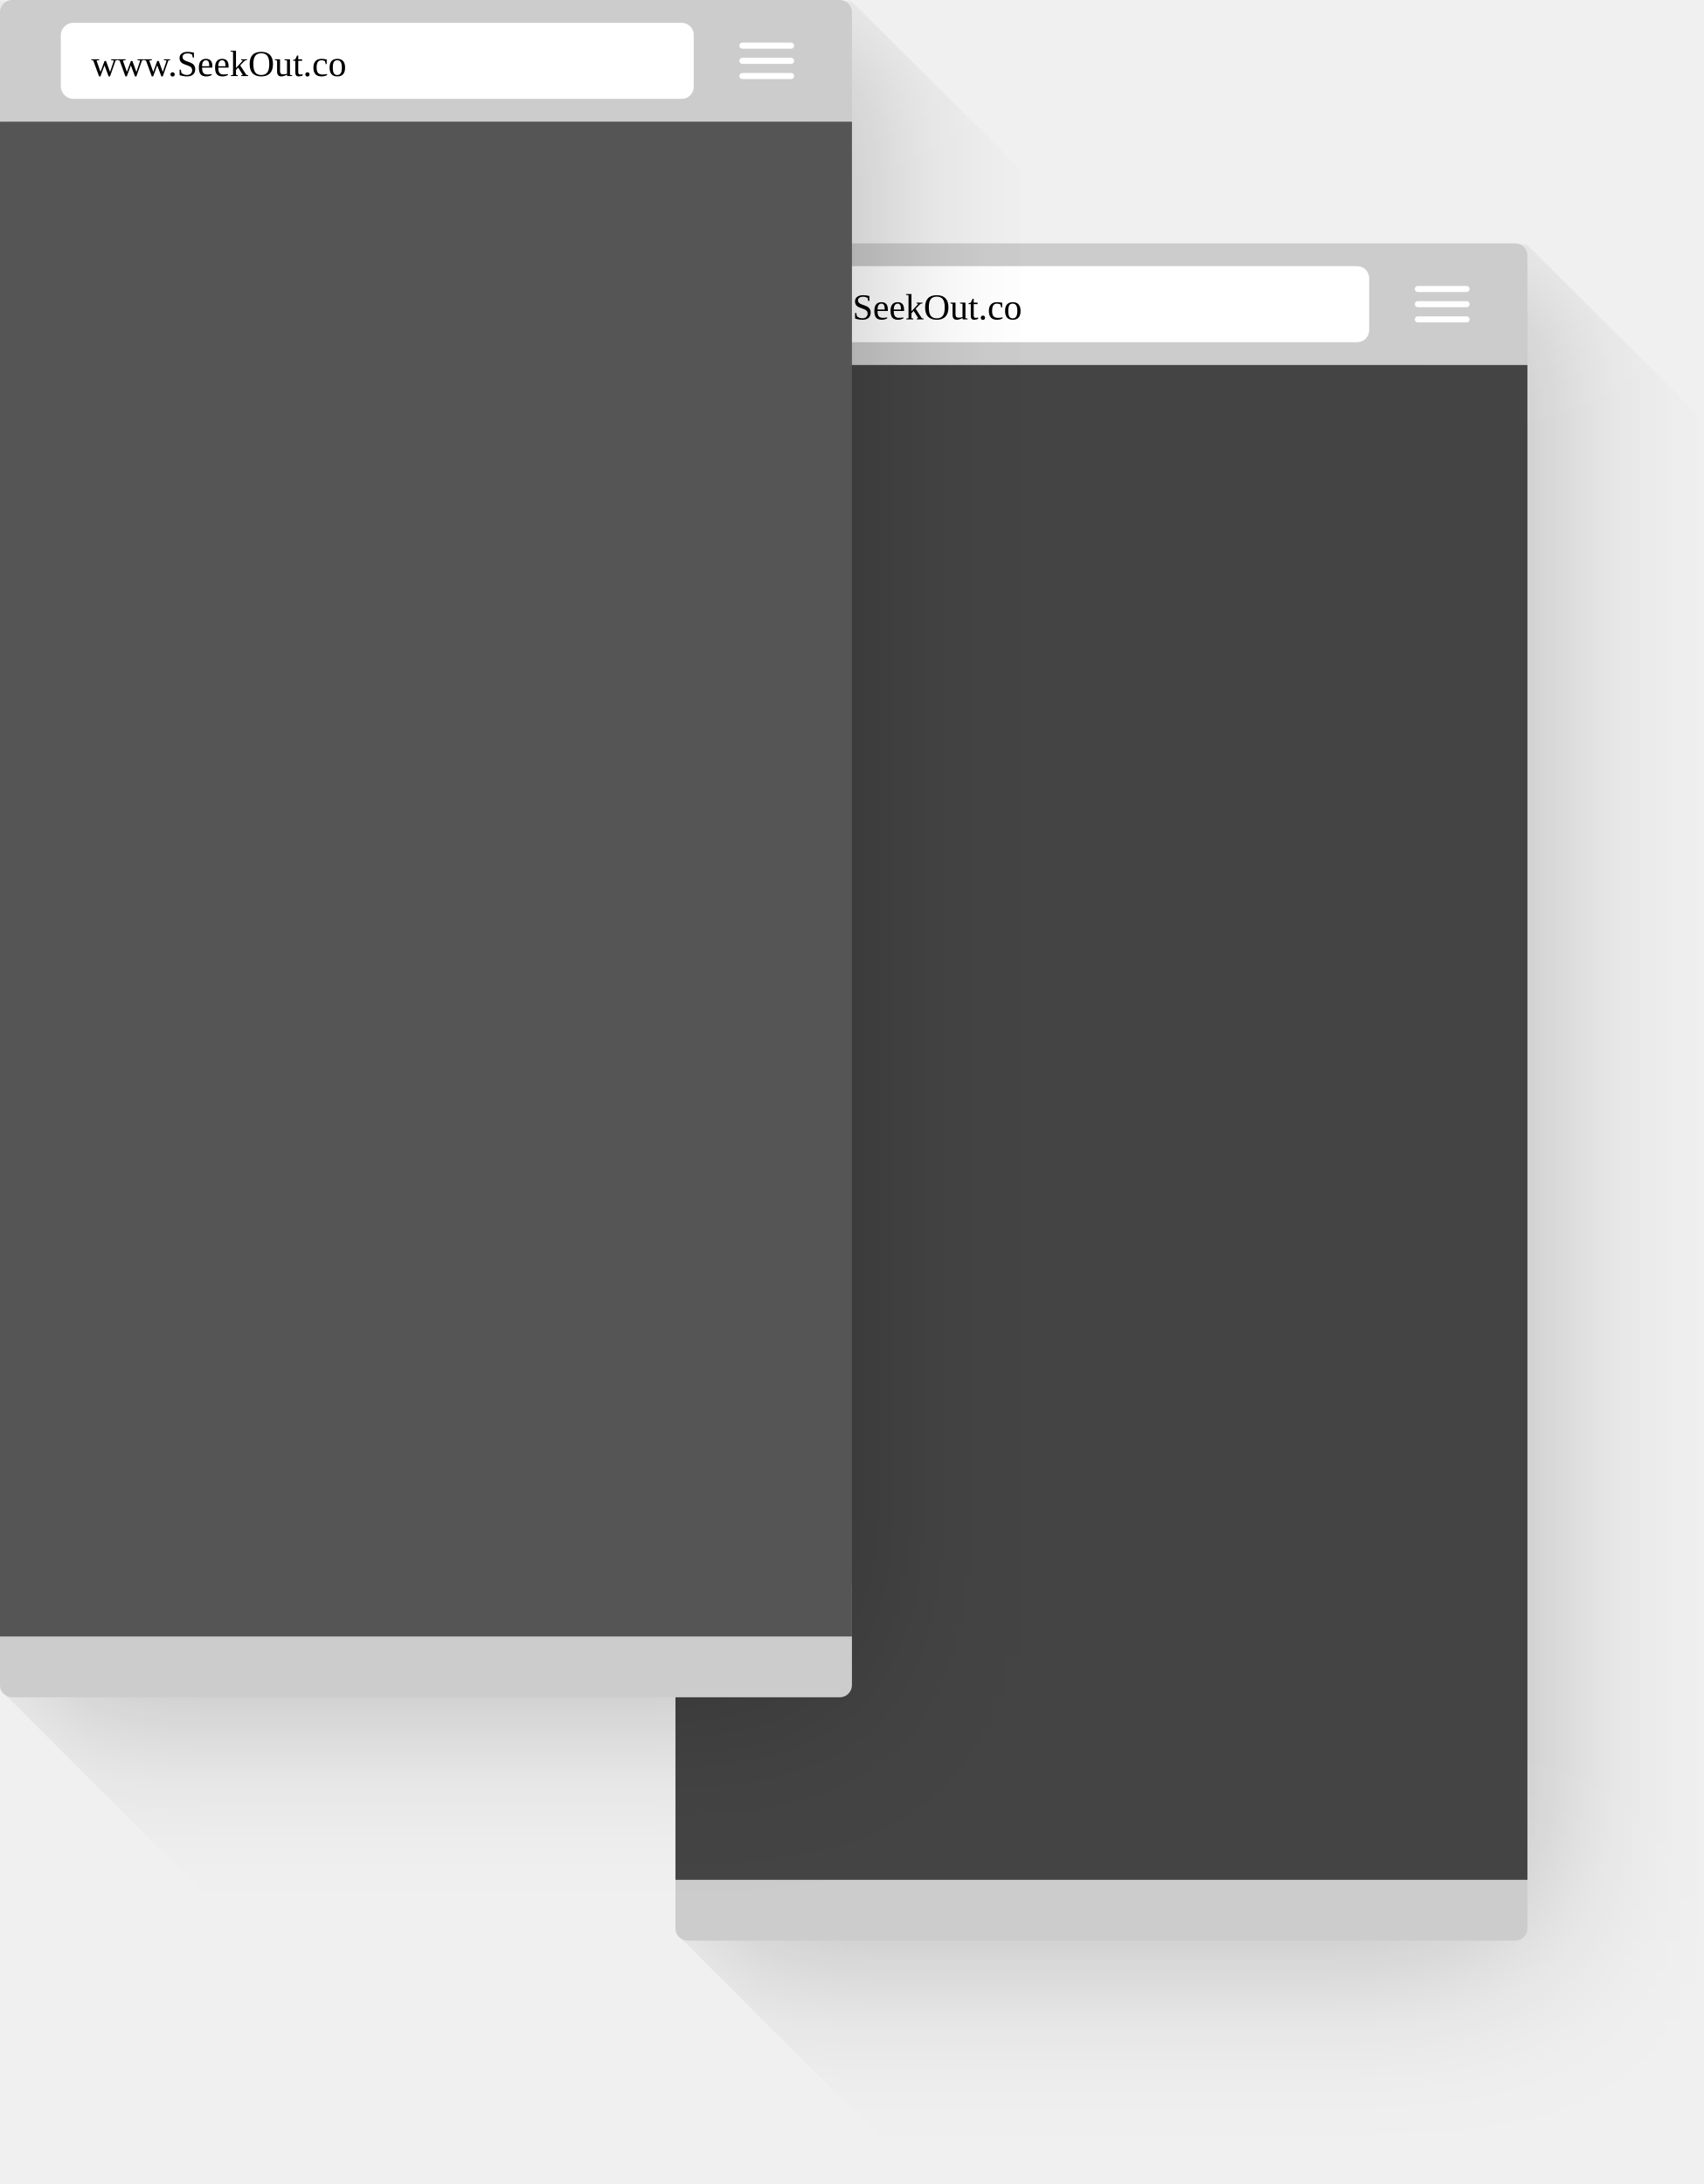
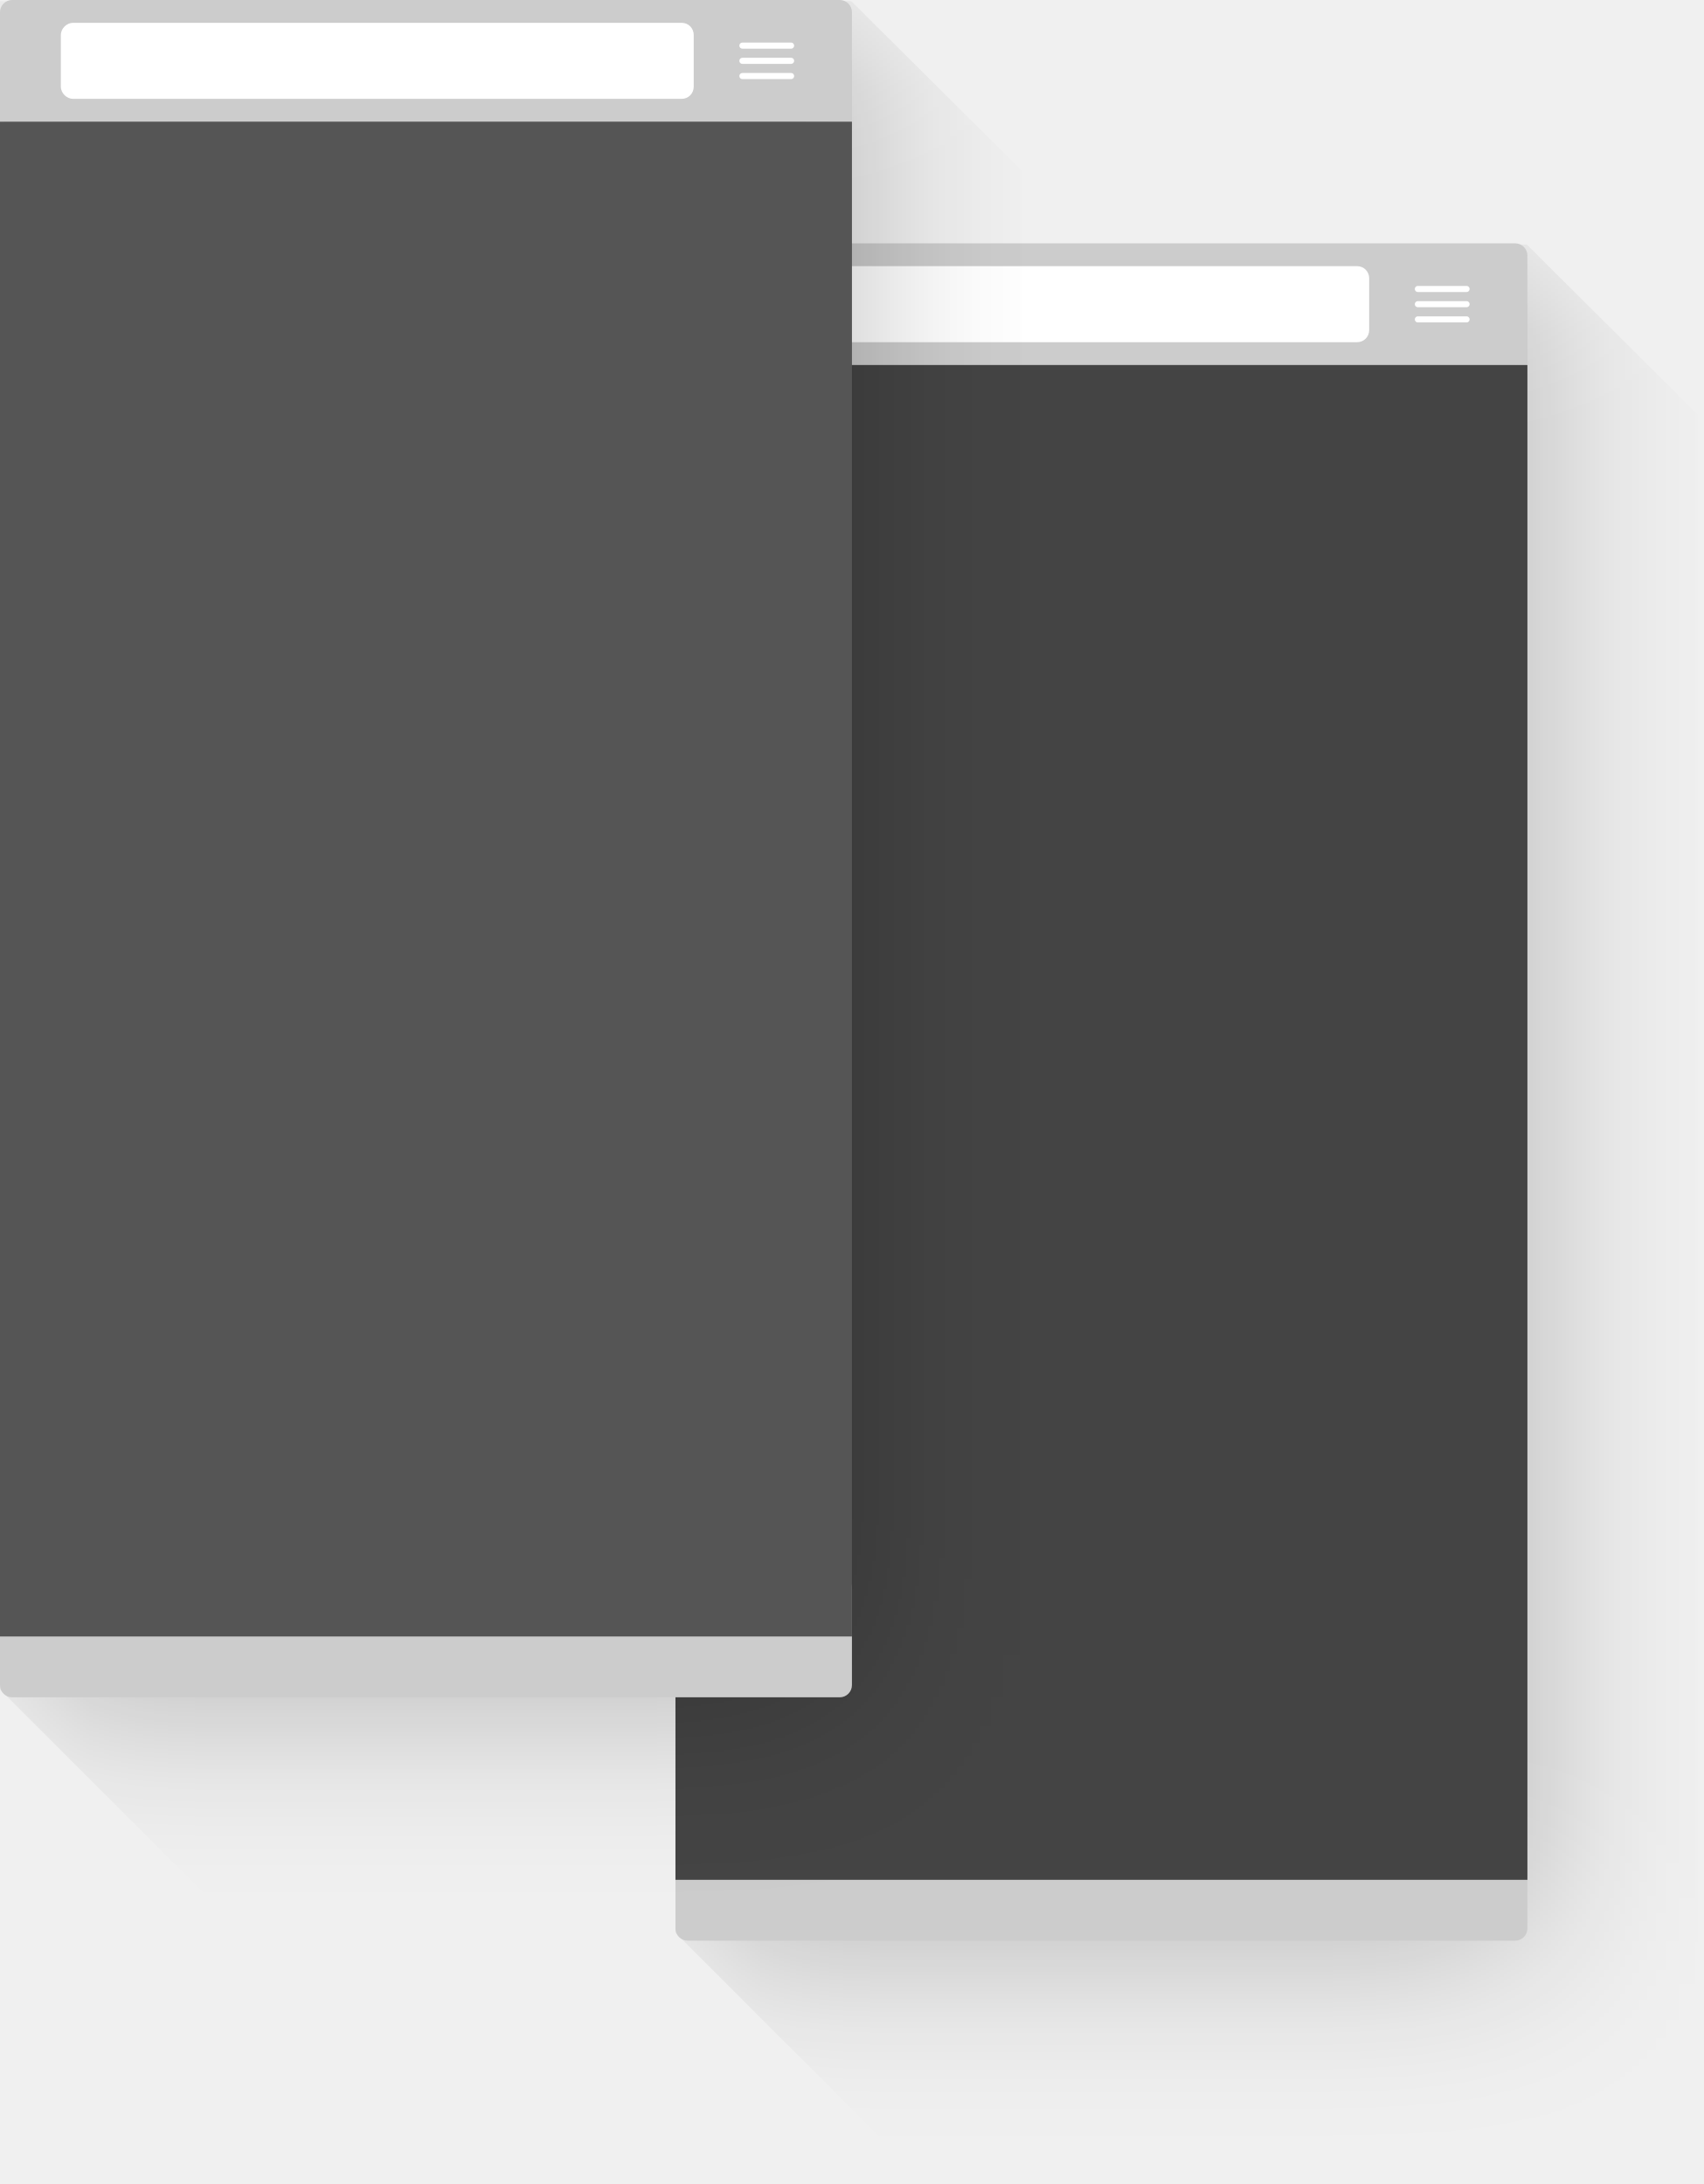
<svg xmlns="http://www.w3.org/2000/svg" xmlns:xlink="http://www.w3.org/1999/xlink" class="ui-iphones ui-iphones--duo" viewBox="0 0 560 718">
  <defs>
    <filter id="blurFilter01" x="0" y="0">
      <feGaussianBlur in="SourceGraphic" stdDeviation="30" />
    </filter>
    <clipPath id="dropShadow01">
      <path d="M279.8.4L359 79.2v559.2H83l-83-83V.4" />
    </clipPath>
    <g id="ui-iphone-w-shadow">
      <path fill="#000" fill-opacity=".25" d="M0 0h280v558H0z" clip-path="url(#dropShadow01)" style="filter: url(#blurFilter01);" />
      <path fill="#CCC" d="M280 554c0 2.2-1.8 4-4 4H4c-2.2 0-4-1.8-4-4v-32c0-2.2 1.8-4 4-4h272c2.2 0 4 1.8 4 4v32z" />
      <path fill="#CCC" d="M0 20h280v20H0z" />
      <path fill="#CCC" d="M280 36c0 2.2-1.8 4-4 4H4c-2.2 0-4-1.8-4-4V4c0-2.2 1.8-4 4-4h272c2.2 0 4 1.8 4 4v32z" />
      <path fill="#FFF" d="M228 28.5c0 2.2-1.7 4-4 4H24c-2 0-4-1.8-4-4v-17c0-2.2 2-4 4-4h200c2.3 0 4 1.8 4 4v17z" />
      <g fill="none" stroke="#FFF" stroke-width="2" stroke-linecap="round" stroke-miterlimit="10">
        <path d="M244 20h16M244 25h16M244 15h16" />
      </g>
-       <text x="30" y="25" font-size="12">www.SeekOut.co</text>
    </g>
  </defs>
  <g class="ui-phone ui-phone--back" transform="translate(222,80)">
    <use xlink:href="#ui-iphone-w-shadow" />
    <path class="ui-phone__screen" fill="#444" d="M0 40h280v498H0z" />
  </g>
  <g class="ui-phone ui-phone--front">
    <use xlink:href="#ui-iphone-w-shadow" />
    <path class="ui-phone__screen" fill="#555" d="M0 40h280v498H0z" />
  </g>
</svg>
